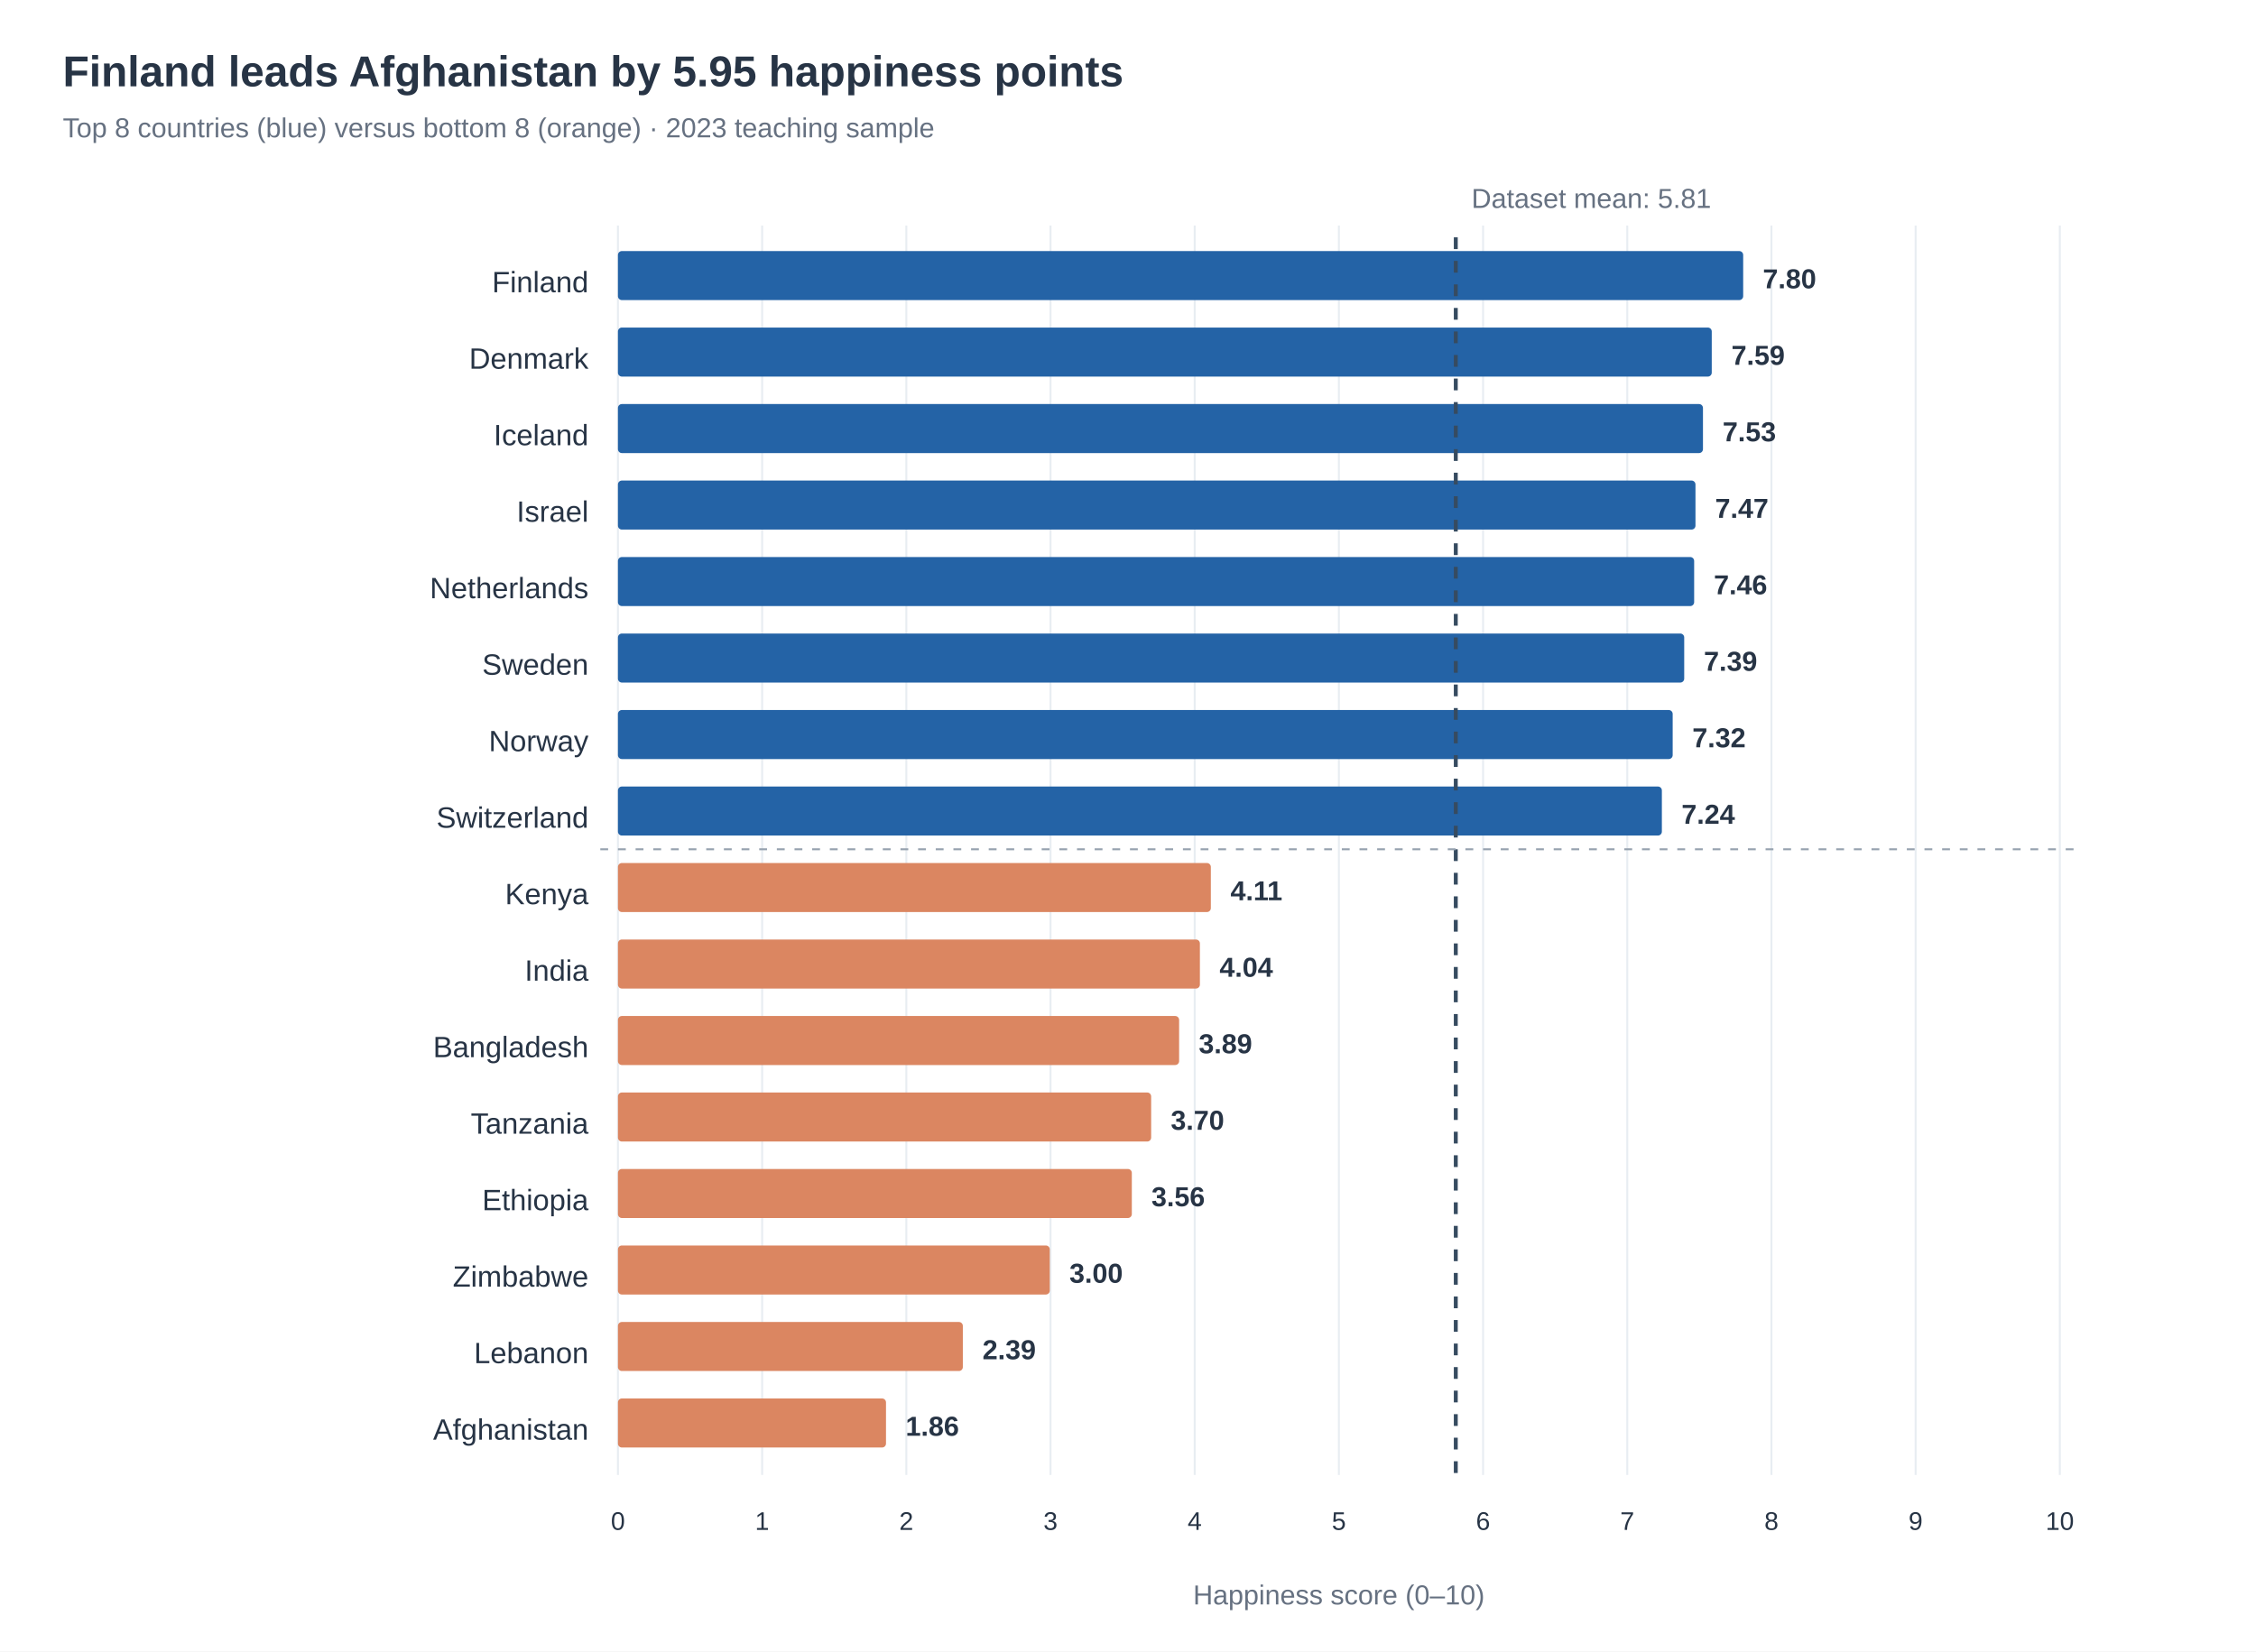
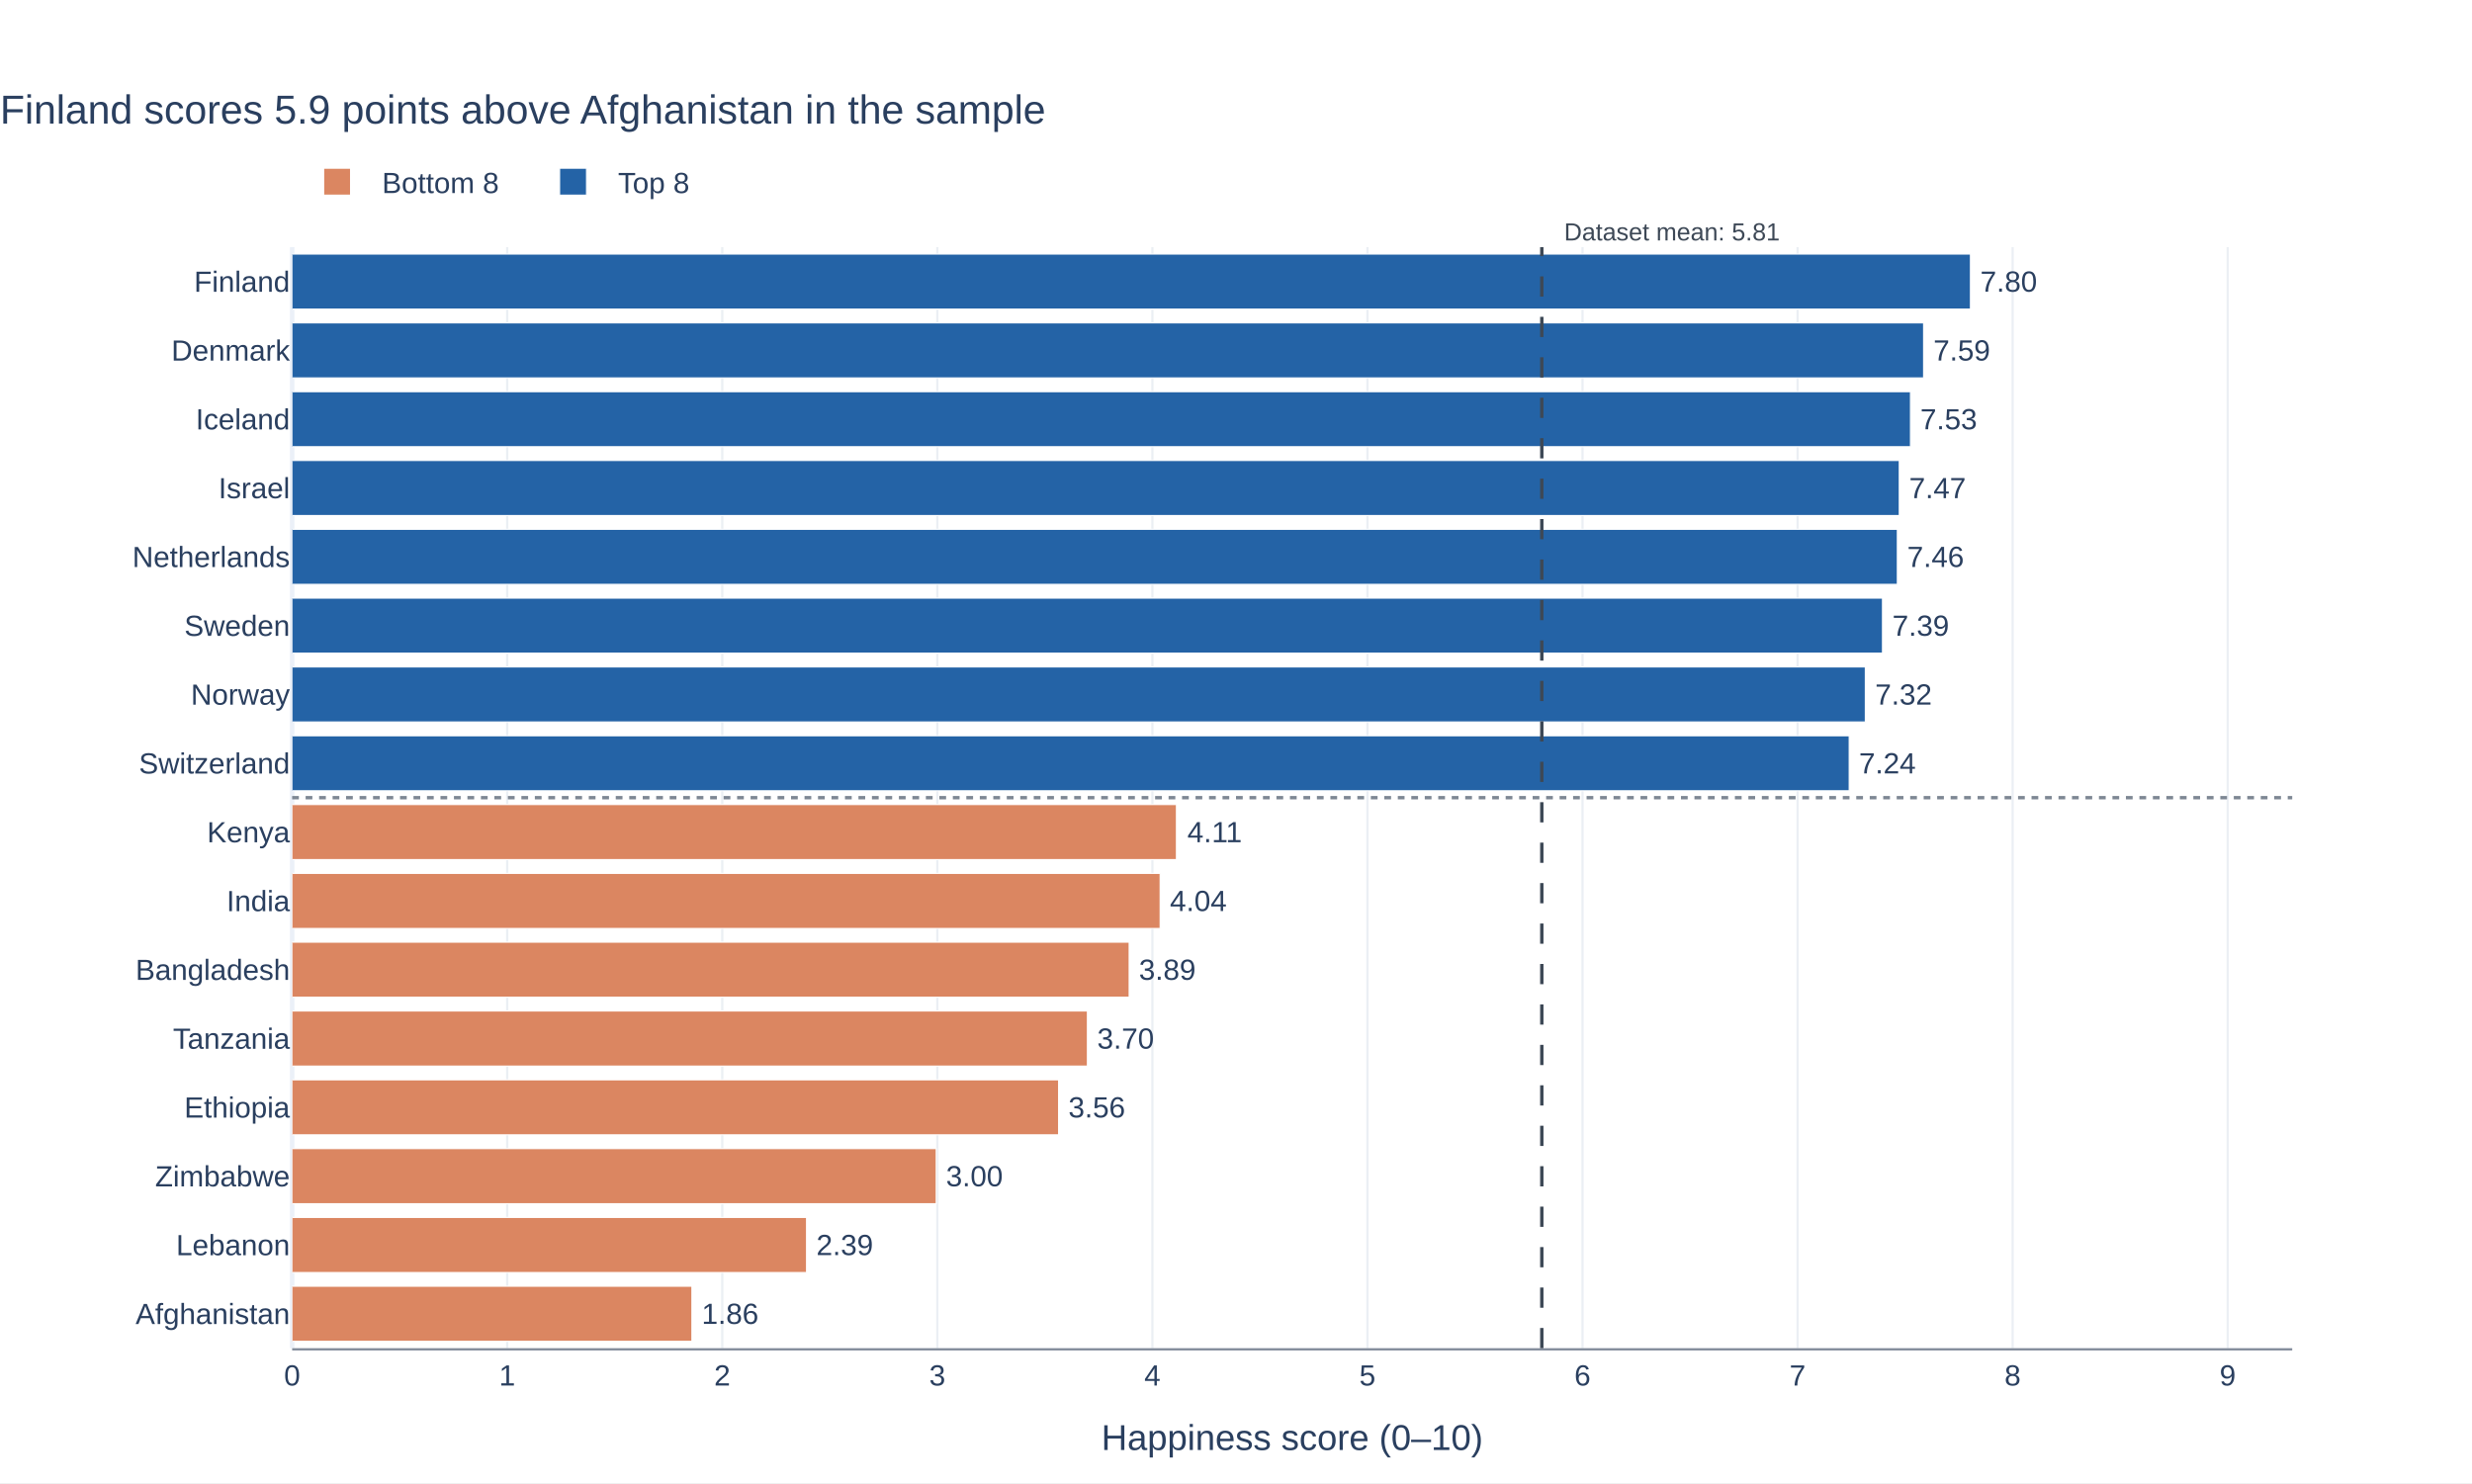
- <svg xmlns="http://www.w3.org/2000/svg" width="1150" height="842" viewBox="0 0 1150 842">
-   <rect width="100%" height="100%" fill="#FFFFFF" />
-   <style>text{font-family:Arial, sans-serif;fill:#273445}.title{font-size:22px;font-weight:700}.sub{font-size:14px;fill:#667181}.tick{font-size:13px}.category{font-size:15px}.val{font-size:14px;font-weight:bold}</style>
-   <text x="32" y="44" class="title" text-anchor="start">Finland leads Afghanistan by 5.95 happiness points</text>
-   <text x="32" y="70" class="sub" text-anchor="start">Top 8 countries (blue) versus bottom 8 (orange) · 2023 teaching sample</text>
-   <line x1="315" y1="115" x2="315" y2="752" stroke="#E8EDF2" />
-   <text x="315" y="780" class="tick" text-anchor="middle">0</text>
-   <line x1="388.5" y1="115" x2="388.5" y2="752" stroke="#E8EDF2" />
-   <text x="388.5" y="780" class="tick" text-anchor="middle">1</text>
-   <line x1="462" y1="115" x2="462" y2="752" stroke="#E8EDF2" />
-   <text x="462" y="780" class="tick" text-anchor="middle">2</text>
-   <line x1="535.5" y1="115" x2="535.5" y2="752" stroke="#E8EDF2" />
-   <text x="535.5" y="780" class="tick" text-anchor="middle">3</text>
-   <line x1="609" y1="115" x2="609" y2="752" stroke="#E8EDF2" />
-   <text x="609" y="780" class="tick" text-anchor="middle">4</text>
-   <line x1="682.5" y1="115" x2="682.5" y2="752" stroke="#E8EDF2" />
-   <text x="682.5" y="780" class="tick" text-anchor="middle">5</text>
-   <line x1="756" y1="115" x2="756" y2="752" stroke="#E8EDF2" />
-   <text x="756" y="780" class="tick" text-anchor="middle">6</text>
-   <line x1="829.5" y1="115" x2="829.5" y2="752" stroke="#E8EDF2" />
-   <text x="829.5" y="780" class="tick" text-anchor="middle">7</text>
-   <line x1="903" y1="115" x2="903" y2="752" stroke="#E8EDF2" />
-   <text x="903" y="780" class="tick" text-anchor="middle">8</text>
-   <line x1="976.5" y1="115" x2="976.5" y2="752" stroke="#E8EDF2" />
-   <text x="976.5" y="780" class="tick" text-anchor="middle">9</text>
-   <line x1="1050" y1="115" x2="1050" y2="752" stroke="#E8EDF2" />
-   <text x="1050" y="780" class="tick" text-anchor="middle">10</text>
-   <text x="300" y="149" class="category" text-anchor="end">Finland</text>
-   <rect x="315" y="128" width="573.59" height="25" rx="2" fill="#2463A6" />
-   <text x="898.594" y="147" class="val" text-anchor="start">7.80</text>
-   <text x="300" y="188" class="category" text-anchor="end">Denmark</text>
-   <rect x="315" y="167" width="557.57" height="25" rx="2" fill="#2463A6" />
-   <text x="882.571" y="186" class="val" text-anchor="start">7.59</text>
-   <text x="300" y="227" class="category" text-anchor="end">Iceland</text>
-   <rect x="315" y="206" width="553.09" height="25" rx="2" fill="#2463A6" />
-   <text x="878.087" y="225" class="val" text-anchor="start">7.53</text>
-   <text x="300" y="266" class="category" text-anchor="end">Israel</text>
-   <rect x="315" y="245" width="549.27" height="25" rx="2" fill="#2463A6" />
-   <text x="874.265" y="264" class="val" text-anchor="start">7.47</text>
-   <text x="300" y="305" class="category" text-anchor="end">Netherlands</text>
-   <rect x="315" y="284" width="548.60" height="25" rx="2" fill="#2463A6" />
-   <text x="873.604" y="303" class="val" text-anchor="start">7.46</text>
-   <text x="300" y="344" class="category" text-anchor="end">Sweden</text>
-   <rect x="315" y="323" width="543.53" height="25" rx="2" fill="#2463A6" />
-   <text x="868.533" y="342" class="val" text-anchor="start">7.39</text>
-   <text x="300" y="383" class="category" text-anchor="end">Norway</text>
-   <rect x="315" y="362" width="537.65" height="25" rx="2" fill="#2463A6" />
-   <text x="862.653" y="381" class="val" text-anchor="start">7.32</text>
-   <text x="300" y="422" class="category" text-anchor="end">Switzerland</text>
-   <rect x="315" y="401" width="532.14" height="25" rx="2" fill="#2463A6" />
-   <text x="857.14" y="420" class="val" text-anchor="start">7.24</text>
-   <text x="300" y="461" class="category" text-anchor="end">Kenya</text>
-   <rect x="315" y="440" width="302.23" height="25" rx="2" fill="#DB8661" />
-   <text x="627.232" y="459" class="val" text-anchor="start">4.11</text>
-   <text x="300" y="500" class="category" text-anchor="end">India</text>
-   <rect x="315" y="479" width="296.65" height="25" rx="2" fill="#DB8661" />
-   <text x="621.646" y="498" class="val" text-anchor="start">4.04</text>
-   <text x="300" y="539" class="category" text-anchor="end">Bangladesh</text>
-   <rect x="315" y="518" width="286.06" height="25" rx="2" fill="#DB8661" />
-   <text x="611.062" y="537" class="val" text-anchor="start">3.89</text>
-   <text x="300" y="578" class="category" text-anchor="end">Tanzania</text>
-   <rect x="315" y="557" width="271.80" height="25" rx="2" fill="#DB8661" />
-   <text x="596.803" y="576" class="val" text-anchor="start">3.70</text>
-   <text x="300" y="617" class="category" text-anchor="end">Ethiopia</text>
-   <rect x="315" y="596" width="261.95" height="25" rx="2" fill="#DB8661" />
-   <text x="586.954" y="615" class="val" text-anchor="start">3.56</text>
-   <text x="300" y="656" class="category" text-anchor="end">Zimbabwe</text>
-   <rect x="315" y="635" width="220.13" height="25" rx="2" fill="#DB8661" />
-   <text x="545.133" y="654" class="val" text-anchor="start">3.00</text>
-   <text x="300" y="695" class="category" text-anchor="end">Lebanon</text>
-   <rect x="315" y="674" width="175.81" height="25" rx="2" fill="#DB8661" />
-   <text x="500.812" y="693" class="val" text-anchor="start">2.39</text>
-   <text x="300" y="734" class="category" text-anchor="end">Afghanistan</text>
-   <rect x="315" y="713" width="136.64" height="25" rx="2" fill="#DB8661" />
-   <text x="461.637" y="732" class="val" text-anchor="start">1.86</text>
-   <line x1="742.087" y1="121" x2="742.087" y2="752" stroke="#364B60" stroke-width="2" stroke-dasharray="6 6" />
-   <text x="750.087" y="106" class="sub" text-anchor="start">Dataset mean: 5.81</text>
-   <line x1="306" y1="433" x2="1058" y2="433" stroke="#96A2AF" stroke-dasharray="4 5" />
-   <text x="682.5" y="818" class="sub" text-anchor="middle">Happiness score (0–10)</text>
+ <svg xmlns="http://www.w3.org/2000/svg" class="main-svg" width="1100" height="660" style="" viewBox="0 0 1100 660">
+   <rect x="0" y="0" width="1100" height="660" style="fill: rgb(255, 255, 255); fill-opacity: 1;" />
+   <defs id="defs-bc26f5">
+     <g class="clips">
+       <clipPath id="clipbc26f5xyplot" class="plotclip">
+         <rect width="890" height="490" />
+       </clipPath>
+       <clipPath class="axesclip" id="clipbc26f5x">
+         <rect x="130" y="0" width="890" height="660" />
+       </clipPath>
+       <clipPath class="axesclip" id="clipbc26f5y">
+         <rect x="0" y="110" width="1100" height="490" />
+       </clipPath>
+       <clipPath class="axesclip" id="clipbc26f5xy">
+         <rect x="130" y="110" width="890" height="490" />
+       </clipPath>
+     </g>
+     <g class="gradients" />
+     <g class="patterns" />
+   </defs>
+   <g class="bglayer" />
+   <g class="layer-below">
+     <g class="imagelayer" />
+     <g class="shapelayer" />
+   </g>
+   <g class="cartesianlayer">
+     <g class="subplot xy">
+       <g class="layer-subplot">
+         <g class="shapelayer" />
+         <g class="imagelayer" />
+       </g>
+       <g class="minor-gridlayer">
+         <g class="x" />
+         <g class="y" />
+       </g>
+       <g class="gridlayer">
+         <g class="x">
+           <path class="xgrid crisp" transform="translate(225.7,0)" d="M0,110v490" style="stroke: rgb(235, 239, 244); stroke-opacity: 1; stroke-width: 1px;" />
+           <path class="xgrid crisp" transform="translate(321.4,0)" d="M0,110v490" style="stroke: rgb(235, 239, 244); stroke-opacity: 1; stroke-width: 1px;" />
+           <path class="xgrid crisp" transform="translate(417.1,0)" d="M0,110v490" style="stroke: rgb(235, 239, 244); stroke-opacity: 1; stroke-width: 1px;" />
+           <path class="xgrid crisp" transform="translate(512.8,0)" d="M0,110v490" style="stroke: rgb(235, 239, 244); stroke-opacity: 1; stroke-width: 1px;" />
+           <path class="xgrid crisp" transform="translate(608.49,0)" d="M0,110v490" style="stroke: rgb(235, 239, 244); stroke-opacity: 1; stroke-width: 1px;" />
+           <path class="xgrid crisp" transform="translate(704.19,0)" d="M0,110v490" style="stroke: rgb(235, 239, 244); stroke-opacity: 1; stroke-width: 1px;" />
+           <path class="xgrid crisp" transform="translate(799.89,0)" d="M0,110v490" style="stroke: rgb(235, 239, 244); stroke-opacity: 1; stroke-width: 1px;" />
+           <path class="xgrid crisp" transform="translate(895.59,0)" d="M0,110v490" style="stroke: rgb(235, 239, 244); stroke-opacity: 1; stroke-width: 1px;" />
+           <path class="xgrid crisp" transform="translate(991.29,0)" d="M0,110v490" style="stroke: rgb(235, 239, 244); stroke-opacity: 1; stroke-width: 1px;" />
+         </g>
+         <g class="y" />
+       </g>
+       <g class="zerolinelayer">
+         <path class="xzl zl crisp" transform="translate(130,0)" d="M0,110v490" style="stroke: rgb(235, 240, 248); stroke-opacity: 1; stroke-width: 2px;" />
+       </g>
+       <g class="layer-between">
+         <g class="shapelayer" />
+         <g class="imagelayer" />
+       </g>
+       <path class="xlines-below" />
+       <path class="ylines-below" />
+       <g class="overlines-below" />
+       <g class="xaxislayer-below" />
+       <g class="yaxislayer-below" />
+       <g class="overaxes-below" />
+       <g class="overplot">
+         <g class="xy" transform="translate(130,110)">
+           <g class="barlayer mlayer">
+             <g class="trace bars" style="opacity: 1;">
+               <g class="points">
+                 <g class="point">
+                   <path d="M0,486.94V462.44H177.9V486.94Z" clip-path="url(#clipbc26f5xyplot)" style="vector-effect: none; opacity: 1; stroke-width: 0.5px; fill: rgb(219, 134, 97); fill-opacity: 1; stroke: rgb(255, 255, 255); stroke-opacity: 1;" />
+                   <text class="bartext bartext-outside" text-anchor="middle" data-notex="1" x="0" y="0" style="font-family: Arial; font-size: 13px; fill: rgb(42, 63, 95); fill-opacity: 1; white-space: pre;" transform="translate(194.9,479.19)">1.86</text>
+                 </g>
+                 <g class="point">
+                   <path d="M0,456.31V431.81H228.91V456.31Z" clip-path="url(#clipbc26f5xyplot)" style="vector-effect: none; opacity: 1; stroke-width: 0.5px; fill: rgb(219, 134, 97); fill-opacity: 1; stroke: rgb(255, 255, 255); stroke-opacity: 1;" />
+                   <text class="bartext bartext-outside" text-anchor="middle" data-notex="1" x="0" y="0" style="font-family: Arial; font-size: 13px; fill: rgb(42, 63, 95); fill-opacity: 1; white-space: pre;" transform="translate(245.91,448.56)">2.39</text>
+                 </g>
+                 <g class="point">
+                   <path d="M0,425.69V401.19H286.62V425.69Z" clip-path="url(#clipbc26f5xyplot)" style="vector-effect: none; opacity: 1; stroke-width: 0.5px; fill: rgb(219, 134, 97); fill-opacity: 1; stroke: rgb(255, 255, 255); stroke-opacity: 1;" />
+                   <text class="bartext bartext-outside" text-anchor="middle" data-notex="1" x="0" y="0" style="font-family: Arial; font-size: 13px; fill: rgb(42, 63, 95); fill-opacity: 1; white-space: pre;" transform="translate(303.62,417.94)">3.00</text>
+                 </g>
+                 <g class="point">
+                   <path d="M0,395.06V370.56H341.07V395.06Z" clip-path="url(#clipbc26f5xyplot)" style="vector-effect: none; opacity: 1; stroke-width: 0.5px; fill: rgb(219, 134, 97); fill-opacity: 1; stroke: rgb(255, 255, 255); stroke-opacity: 1;" />
+                   <text class="bartext bartext-outside" text-anchor="middle" data-notex="1" x="0" y="0" style="font-family: Arial; font-size: 13px; fill: rgb(42, 63, 95); fill-opacity: 1; white-space: pre;" transform="translate(358.07,387.31)">3.56</text>
+                 </g>
+                 <g class="point">
+                   <path d="M0,364.44V339.94H353.89V364.44Z" clip-path="url(#clipbc26f5xyplot)" style="vector-effect: none; opacity: 1; stroke-width: 0.5px; fill: rgb(219, 134, 97); fill-opacity: 1; stroke: rgb(255, 255, 255); stroke-opacity: 1;" />
+                   <text class="bartext bartext-outside" text-anchor="middle" data-notex="1" x="0" y="0" style="font-family: Arial; font-size: 13px; fill: rgb(42, 63, 95); fill-opacity: 1; white-space: pre;" transform="translate(370.89,356.69)">3.70</text>
+                 </g>
+                 <g class="point">
+                   <path d="M0,333.81V309.31H372.46V333.81Z" clip-path="url(#clipbc26f5xyplot)" style="vector-effect: none; opacity: 1; stroke-width: 0.5px; fill: rgb(219, 134, 97); fill-opacity: 1; stroke: rgb(255, 255, 255); stroke-opacity: 1;" />
+                   <text class="bartext bartext-outside" text-anchor="middle" data-notex="1" x="0" y="0" style="font-family: Arial; font-size: 13px; fill: rgb(42, 63, 95); fill-opacity: 1; white-space: pre;" transform="translate(389.46,326.06)">3.89</text>
+                 </g>
+                 <g class="point">
+                   <path d="M0,303.19V278.69H386.24V303.19Z" clip-path="url(#clipbc26f5xyplot)" style="vector-effect: none; opacity: 1; stroke-width: 0.5px; fill: rgb(219, 134, 97); fill-opacity: 1; stroke: rgb(255, 255, 255); stroke-opacity: 1;" />
+                   <text class="bartext bartext-outside" text-anchor="middle" data-notex="1" x="0" y="0" style="font-family: Arial; font-size: 13px; fill: rgb(42, 63, 95); fill-opacity: 1; white-space: pre;" transform="translate(403.24,295.44)">4.04</text>
+                 </g>
+                 <g class="point">
+                   <path d="M0,272.56V248.06H393.51V272.56Z" clip-path="url(#clipbc26f5xyplot)" style="vector-effect: none; opacity: 1; stroke-width: 0.5px; fill: rgb(219, 134, 97); fill-opacity: 1; stroke: rgb(255, 255, 255); stroke-opacity: 1;" />
+                   <text class="bartext bartext-outside" text-anchor="middle" data-notex="1" x="0" y="0" style="font-family: Arial; font-size: 13px; fill: rgb(42, 63, 95); fill-opacity: 1; white-space: pre;" transform="translate(410.51,264.81)">4.11</text>
+                 </g>
+               </g>
+             </g>
+             <g class="trace bars" style="opacity: 1;">
+               <g class="points">
+                 <g class="point">
+                   <path d="M0,241.94V217.44H692.86V241.94Z" clip-path="url(#clipbc26f5xyplot)" style="vector-effect: none; opacity: 1; stroke-width: 0.5px; fill: rgb(36, 99, 166); fill-opacity: 1; stroke: rgb(255, 255, 255); stroke-opacity: 1;" />
+                   <text class="bartext bartext-outside" text-anchor="middle" data-notex="1" x="0" y="0" style="font-family: Arial; font-size: 13px; fill: rgb(42, 63, 95); fill-opacity: 1; white-space: pre;" transform="translate(709.86,234.19)">7.24</text>
+                 </g>
+                 <g class="point">
+                   <path d="M0,211.31V186.81H700.04V211.31Z" clip-path="url(#clipbc26f5xyplot)" style="vector-effect: none; opacity: 1; stroke-width: 0.5px; fill: rgb(36, 99, 166); fill-opacity: 1; stroke: rgb(255, 255, 255); stroke-opacity: 1;" />
+                   <text class="bartext bartext-outside" text-anchor="middle" data-notex="1" x="0" y="0" style="font-family: Arial; font-size: 13px; fill: rgb(42, 63, 95); fill-opacity: 1; white-space: pre;" transform="translate(717.04,203.56)">7.32</text>
+                 </g>
+                 <g class="point">
+                   <path d="M0,180.69V156.19H707.69V180.69Z" clip-path="url(#clipbc26f5xyplot)" style="vector-effect: none; opacity: 1; stroke-width: 0.5px; fill: rgb(36, 99, 166); fill-opacity: 1; stroke: rgb(255, 255, 255); stroke-opacity: 1;" />
+                   <text class="bartext bartext-outside" text-anchor="middle" data-notex="1" x="0" y="0" style="font-family: Arial; font-size: 13px; fill: rgb(42, 63, 95); fill-opacity: 1; white-space: pre;" transform="translate(724.69,172.94)">7.39</text>
+                 </g>
+                 <g class="point">
+                   <path d="M0,150.06V125.56H714.3V150.06Z" clip-path="url(#clipbc26f5xyplot)" style="vector-effect: none; opacity: 1; stroke-width: 0.5px; fill: rgb(36, 99, 166); fill-opacity: 1; stroke: rgb(255, 255, 255); stroke-opacity: 1;" />
+                   <text class="bartext bartext-outside" text-anchor="middle" data-notex="1" x="0" y="0" style="font-family: Arial; font-size: 13px; fill: rgb(42, 63, 95); fill-opacity: 1; white-space: pre;" transform="translate(731.3,142.31)">7.46</text>
+                 </g>
+                 <g class="point">
+                   <path d="M0,119.44V94.94H715.16V119.44Z" clip-path="url(#clipbc26f5xyplot)" style="vector-effect: none; opacity: 1; stroke-width: 0.5px; fill: rgb(36, 99, 166); fill-opacity: 1; stroke: rgb(255, 255, 255); stroke-opacity: 1;" />
+                   <text class="bartext bartext-outside" text-anchor="middle" data-notex="1" x="0" y="0" style="font-family: Arial; font-size: 13px; fill: rgb(42, 63, 95); fill-opacity: 1; white-space: pre;" transform="translate(732.16,111.69)">7.47</text>
+                 </g>
+                 <g class="point">
+                   <path d="M0,88.81V64.31H720.13V88.81Z" clip-path="url(#clipbc26f5xyplot)" style="vector-effect: none; opacity: 1; stroke-width: 0.5px; fill: rgb(36, 99, 166); fill-opacity: 1; stroke: rgb(255, 255, 255); stroke-opacity: 1;" />
+                   <text class="bartext bartext-outside" text-anchor="middle" data-notex="1" x="0" y="0" style="font-family: Arial; font-size: 13px; fill: rgb(42, 63, 95); fill-opacity: 1; white-space: pre;" transform="translate(737.13,81.06)">7.53</text>
+                 </g>
+                 <g class="point">
+                   <path d="M0,58.19V33.69H725.97V58.19Z" clip-path="url(#clipbc26f5xyplot)" style="vector-effect: none; opacity: 1; stroke-width: 0.5px; fill: rgb(36, 99, 166); fill-opacity: 1; stroke: rgb(255, 255, 255); stroke-opacity: 1;" />
+                   <text class="bartext bartext-outside" text-anchor="middle" data-notex="1" x="0" y="0" style="font-family: Arial; font-size: 13px; fill: rgb(42, 63, 95); fill-opacity: 1; white-space: pre;" transform="translate(742.97,50.44)">7.59</text>
+                 </g>
+                 <g class="point">
+                   <path d="M0,27.56V3.06H746.83V27.56Z" clip-path="url(#clipbc26f5xyplot)" style="vector-effect: none; opacity: 1; stroke-width: 0.5px; fill: rgb(36, 99, 166); fill-opacity: 1; stroke: rgb(255, 255, 255); stroke-opacity: 1;" />
+                   <text class="bartext bartext-outside" text-anchor="middle" data-notex="1" x="0" y="0" style="font-family: Arial; font-size: 13px; fill: rgb(42, 63, 95); fill-opacity: 1; white-space: pre;" transform="translate(763.83,19.81)">7.80</text>
+                 </g>
+               </g>
+             </g>
+           </g>
+         </g>
+       </g>
+       <g class="zerolinelayer-above" />
+       <path class="xlines-above crisp" d="M130,600.5H1020" style="fill: none; stroke-width: 1px; stroke: rgb(128, 138, 153); stroke-opacity: 1;" />
+       <path class="ylines-above crisp" d="M0,0" style="fill: none;" />
+       <g class="overlines-above" />
+       <g class="xaxislayer-above">
+         <g class="xtick">
+           <text text-anchor="middle" x="0" y="616.6" transform="translate(130,0)" style="font-family: Arial; font-size: 13px; fill: rgb(42, 63, 95); fill-opacity: 1; white-space: pre;">0</text>
+         </g>
+         <g class="xtick">
+           <text text-anchor="middle" x="0" y="616.6" style="font-family: Arial; font-size: 13px; fill: rgb(42, 63, 95); fill-opacity: 1; white-space: pre;" transform="translate(225.7,0)">1</text>
+         </g>
+         <g class="xtick">
+           <text text-anchor="middle" x="0" y="616.6" style="font-family: Arial; font-size: 13px; fill: rgb(42, 63, 95); fill-opacity: 1; white-space: pre;" transform="translate(321.4,0)">2</text>
+         </g>
+         <g class="xtick">
+           <text text-anchor="middle" x="0" y="616.6" style="font-family: Arial; font-size: 13px; fill: rgb(42, 63, 95); fill-opacity: 1; white-space: pre;" transform="translate(417.1,0)">3</text>
+         </g>
+         <g class="xtick">
+           <text text-anchor="middle" x="0" y="616.6" style="font-family: Arial; font-size: 13px; fill: rgb(42, 63, 95); fill-opacity: 1; white-space: pre;" transform="translate(512.8,0)">4</text>
+         </g>
+         <g class="xtick">
+           <text text-anchor="middle" x="0" y="616.6" style="font-family: Arial; font-size: 13px; fill: rgb(42, 63, 95); fill-opacity: 1; white-space: pre;" transform="translate(608.49,0)">5</text>
+         </g>
+         <g class="xtick">
+           <text text-anchor="middle" x="0" y="616.6" style="font-family: Arial; font-size: 13px; fill: rgb(42, 63, 95); fill-opacity: 1; white-space: pre;" transform="translate(704.19,0)">6</text>
+         </g>
+         <g class="xtick">
+           <text text-anchor="middle" x="0" y="616.6" style="font-family: Arial; font-size: 13px; fill: rgb(42, 63, 95); fill-opacity: 1; white-space: pre;" transform="translate(799.89,0)">7</text>
+         </g>
+         <g class="xtick">
+           <text text-anchor="middle" x="0" y="616.6" style="font-family: Arial; font-size: 13px; fill: rgb(42, 63, 95); fill-opacity: 1; white-space: pre;" transform="translate(895.59,0)">8</text>
+         </g>
+         <g class="xtick">
+           <text text-anchor="middle" x="0" y="616.6" style="font-family: Arial; font-size: 13px; fill: rgb(42, 63, 95); fill-opacity: 1; white-space: pre;" transform="translate(991.29,0)">9</text>
+         </g>
+       </g>
+       <g class="yaxislayer-above">
+         <g class="ytick">
+           <text text-anchor="end" x="129" y="4.55" transform="translate(0,584.69)" style="font-family: Arial; font-size: 13px; fill: rgb(42, 63, 95); fill-opacity: 1; white-space: pre;">Afghanistan</text>
+         </g>
+         <g class="ytick">
+           <text text-anchor="end" x="129" y="4.55" transform="translate(0,554.06)" style="font-family: Arial; font-size: 13px; fill: rgb(42, 63, 95); fill-opacity: 1; white-space: pre;">Lebanon</text>
+         </g>
+         <g class="ytick">
+           <text text-anchor="end" x="129" y="4.55" transform="translate(0,523.44)" style="font-family: Arial; font-size: 13px; fill: rgb(42, 63, 95); fill-opacity: 1; white-space: pre;">Zimbabwe</text>
+         </g>
+         <g class="ytick">
+           <text text-anchor="end" x="129" y="4.55" transform="translate(0,492.81)" style="font-family: Arial; font-size: 13px; fill: rgb(42, 63, 95); fill-opacity: 1; white-space: pre;">Ethiopia</text>
+         </g>
+         <g class="ytick">
+           <text text-anchor="end" x="129" y="4.55" transform="translate(0,462.19)" style="font-family: Arial; font-size: 13px; fill: rgb(42, 63, 95); fill-opacity: 1; white-space: pre;">Tanzania</text>
+         </g>
+         <g class="ytick">
+           <text text-anchor="end" x="129" y="4.55" transform="translate(0,431.56)" style="font-family: Arial; font-size: 13px; fill: rgb(42, 63, 95); fill-opacity: 1; white-space: pre;">Bangladesh</text>
+         </g>
+         <g class="ytick">
+           <text text-anchor="end" x="129" y="4.55" transform="translate(0,400.94)" style="font-family: Arial; font-size: 13px; fill: rgb(42, 63, 95); fill-opacity: 1; white-space: pre;">India</text>
+         </g>
+         <g class="ytick">
+           <text text-anchor="end" x="129" y="4.55" transform="translate(0,370.31)" style="font-family: Arial; font-size: 13px; fill: rgb(42, 63, 95); fill-opacity: 1; white-space: pre;">Kenya</text>
+         </g>
+         <g class="ytick">
+           <text text-anchor="end" x="129" y="4.55" transform="translate(0,339.69)" style="font-family: Arial; font-size: 13px; fill: rgb(42, 63, 95); fill-opacity: 1; white-space: pre;">Switzerland</text>
+         </g>
+         <g class="ytick">
+           <text text-anchor="end" x="129" y="4.55" transform="translate(0,309.06)" style="font-family: Arial; font-size: 13px; fill: rgb(42, 63, 95); fill-opacity: 1; white-space: pre;">Norway</text>
+         </g>
+         <g class="ytick">
+           <text text-anchor="end" x="129" y="4.55" transform="translate(0,278.44)" style="font-family: Arial; font-size: 13px; fill: rgb(42, 63, 95); fill-opacity: 1; white-space: pre;">Sweden</text>
+         </g>
+         <g class="ytick">
+           <text text-anchor="end" x="129" y="4.55" transform="translate(0,247.81)" style="font-family: Arial; font-size: 13px; fill: rgb(42, 63, 95); fill-opacity: 1; white-space: pre;">Netherlands</text>
+         </g>
+         <g class="ytick">
+           <text text-anchor="end" x="129" y="4.55" transform="translate(0,217.19)" style="font-family: Arial; font-size: 13px; fill: rgb(42, 63, 95); fill-opacity: 1; white-space: pre;">Israel</text>
+         </g>
+         <g class="ytick">
+           <text text-anchor="end" x="129" y="4.55" transform="translate(0,186.56)" style="font-family: Arial; font-size: 13px; fill: rgb(42, 63, 95); fill-opacity: 1; white-space: pre;">Iceland</text>
+         </g>
+         <g class="ytick">
+           <text text-anchor="end" x="129" y="4.55" transform="translate(0,155.94)" style="font-family: Arial; font-size: 13px; fill: rgb(42, 63, 95); fill-opacity: 1; white-space: pre;">Denmark</text>
+         </g>
+         <g class="ytick">
+           <text text-anchor="end" x="129" y="4.55" transform="translate(0,125.31)" style="font-family: Arial; font-size: 13px; fill: rgb(42, 63, 95); fill-opacity: 1; white-space: pre;">Finland</text>
+         </g>
+       </g>
+       <g class="overaxes-above" />
+     </g>
+   </g>
+   <g class="polarlayer" />
+   <g class="smithlayer" />
+   <g class="ternarylayer" />
+   <g class="geolayer" />
+   <g class="funnelarealayer" />
+   <g class="pielayer" />
+   <g class="iciclelayer" />
+   <g class="treemaplayer" />
+   <g class="sunburstlayer" />
+   <g class="glimages" />
+   <defs id="topdefs-bc26f5">
+     <g class="clips" />
+     <clipPath id="legendbc26f5">
+       <rect width="185" height="30" x="0" y="0" />
+     </clipPath>
+   </defs>
+   <g class="layer-above">
+     <g class="imagelayer" />
+     <g class="shapelayer">
+       <g class="shape-group" data-index="0" clip-path="url(#clipbc26f5y)">
+         <path data-index="0" fill-rule="evenodd" d="M130,355L1020,355" style="opacity: 1; stroke: rgb(125, 135, 147); stroke-opacity: 1; fill: rgb(0, 0, 0); fill-opacity: 0; stroke-dasharray: 3px, 3px; stroke-width: 1.5px;" />
+       </g>
+       <g class="shape-group" data-index="1" clip-path="url(#clipbc26f5x)">
+         <path data-index="1" fill-rule="evenodd" d="M686.08,600L686.08,110" style="opacity: 1; stroke: rgb(61, 72, 86); stroke-opacity: 1; fill: rgb(0, 0, 0); fill-opacity: 0; stroke-dasharray: 9px, 9px; stroke-width: 1.5px;" />
+       </g>
+     </g>
+   </g>
+   <g class="infolayer">
+     <g class="legend" pointer-events="all" transform="translate(130,65.9)">
+       <rect class="bg" shape-rendering="crispEdges" width="185" height="30" x="0" y="0" style="stroke: rgb(68, 68, 68); stroke-opacity: 1; fill: rgb(255, 255, 255); fill-opacity: 1; stroke-width: 0px;" />
+       <g class="scrollbox" transform="" clip-path="url(#legendbc26f5)">
+         <g class="groups" transform="">
+           <g class="traces" transform="translate(0,14.95)" style="opacity: 1;">
+             <text class="legendtext" text-anchor="start" x="40" y="5.07" style="font-family: Arial; font-size: 13px; fill: rgb(42, 63, 95); fill-opacity: 1; white-space: pre;">Bottom 8</text>
+             <g class="layers" style="opacity: 1;">
+               <g class="legendfill" />
+               <g class="legendlines" />
+               <g class="legendsymbols">
+                 <g class="legendpoints">
+                   <path class="legendundefined" d="M6,6H-6V-6H6Z" transform="translate(20,0)" style="stroke-width: 0.5px; fill: rgb(219, 134, 97); fill-opacity: 1; stroke: rgb(255, 255, 255); stroke-opacity: 1;" />
+                 </g>
+               </g>
+             </g>
+             <rect class="legendtoggle" x="0" y="-9.95" width="102.5" height="19.9" style="fill: rgb(0, 0, 0); fill-opacity: 0;" />
+           </g>
+         </g>
+         <g class="groups" transform="translate(105,0)">
+           <g class="traces" transform="translate(0,14.95)" style="opacity: 1;">
+             <text class="legendtext" text-anchor="start" x="40" y="5.07" style="font-family: Arial; font-size: 13px; fill: rgb(42, 63, 95); fill-opacity: 1; white-space: pre;">Top 8</text>
+             <g class="layers" style="opacity: 1;">
+               <g class="legendfill" />
+               <g class="legendlines" />
+               <g class="legendsymbols">
+                 <g class="legendpoints">
+                   <path class="legendundefined" d="M6,6H-6V-6H6Z" transform="translate(20,0)" style="stroke-width: 0.5px; fill: rgb(36, 99, 166); fill-opacity: 1; stroke: rgb(255, 255, 255); stroke-opacity: 1;" />
+                 </g>
+               </g>
+             </g>
+             <rect class="legendtoggle" x="0" y="-9.95" width="77.5" height="19.9" style="fill: rgb(0, 0, 0); fill-opacity: 0;" />
+           </g>
+         </g>
+       </g>
+       <rect class="scrollbar" rx="20" ry="3" width="0" height="0" x="0" y="0" style="fill: rgb(128, 139, 164); fill-opacity: 1;" />
+     </g>
+     <g class="g-gtitle">
+       <text class="gtitle" x="0" y="55" text-anchor="start" dy="0em" style="opacity: 1; font-family: Arial; font-size: 18px; fill: rgb(42, 63, 95); fill-opacity: 1; white-space: pre;">Finland scores 5.9 points above Afghanistan in the sample</text>
+     </g>
+     <g class="g-xtitle">
+       <text class="xtitle" x="575" y="645.309" text-anchor="middle" style="opacity: 1; font-family: Arial; font-size: 16px; fill: rgb(42, 63, 95); fill-opacity: 1; white-space: pre;">Happiness score (0–10)</text>
+     </g>
+     <g class="g-ytitle" />
+     <g class="annotation" data-index="0" style="opacity: 1;">
+       <g class="annotation-text-g" transform="rotate(0,744.08,103.8)">
+         <g class="cursor-pointer" transform="translate(686,95)">
+           <rect class="bg" x="0.5" y="0.5" width="115" height="16" style="stroke-width: 1px; stroke: rgb(0, 0, 0); stroke-opacity: 0; fill: rgb(0, 0, 0); fill-opacity: 0;" />
+           <text class="annotation-text" text-anchor="middle" x="58" y="12" style="font-family: Arial; font-size: 11px; fill: rgb(61, 72, 86); fill-opacity: 1; white-space: pre;">Dataset mean: 5.81</text>
+         </g>
+       </g>
+     </g>
+   </g>
</svg>
